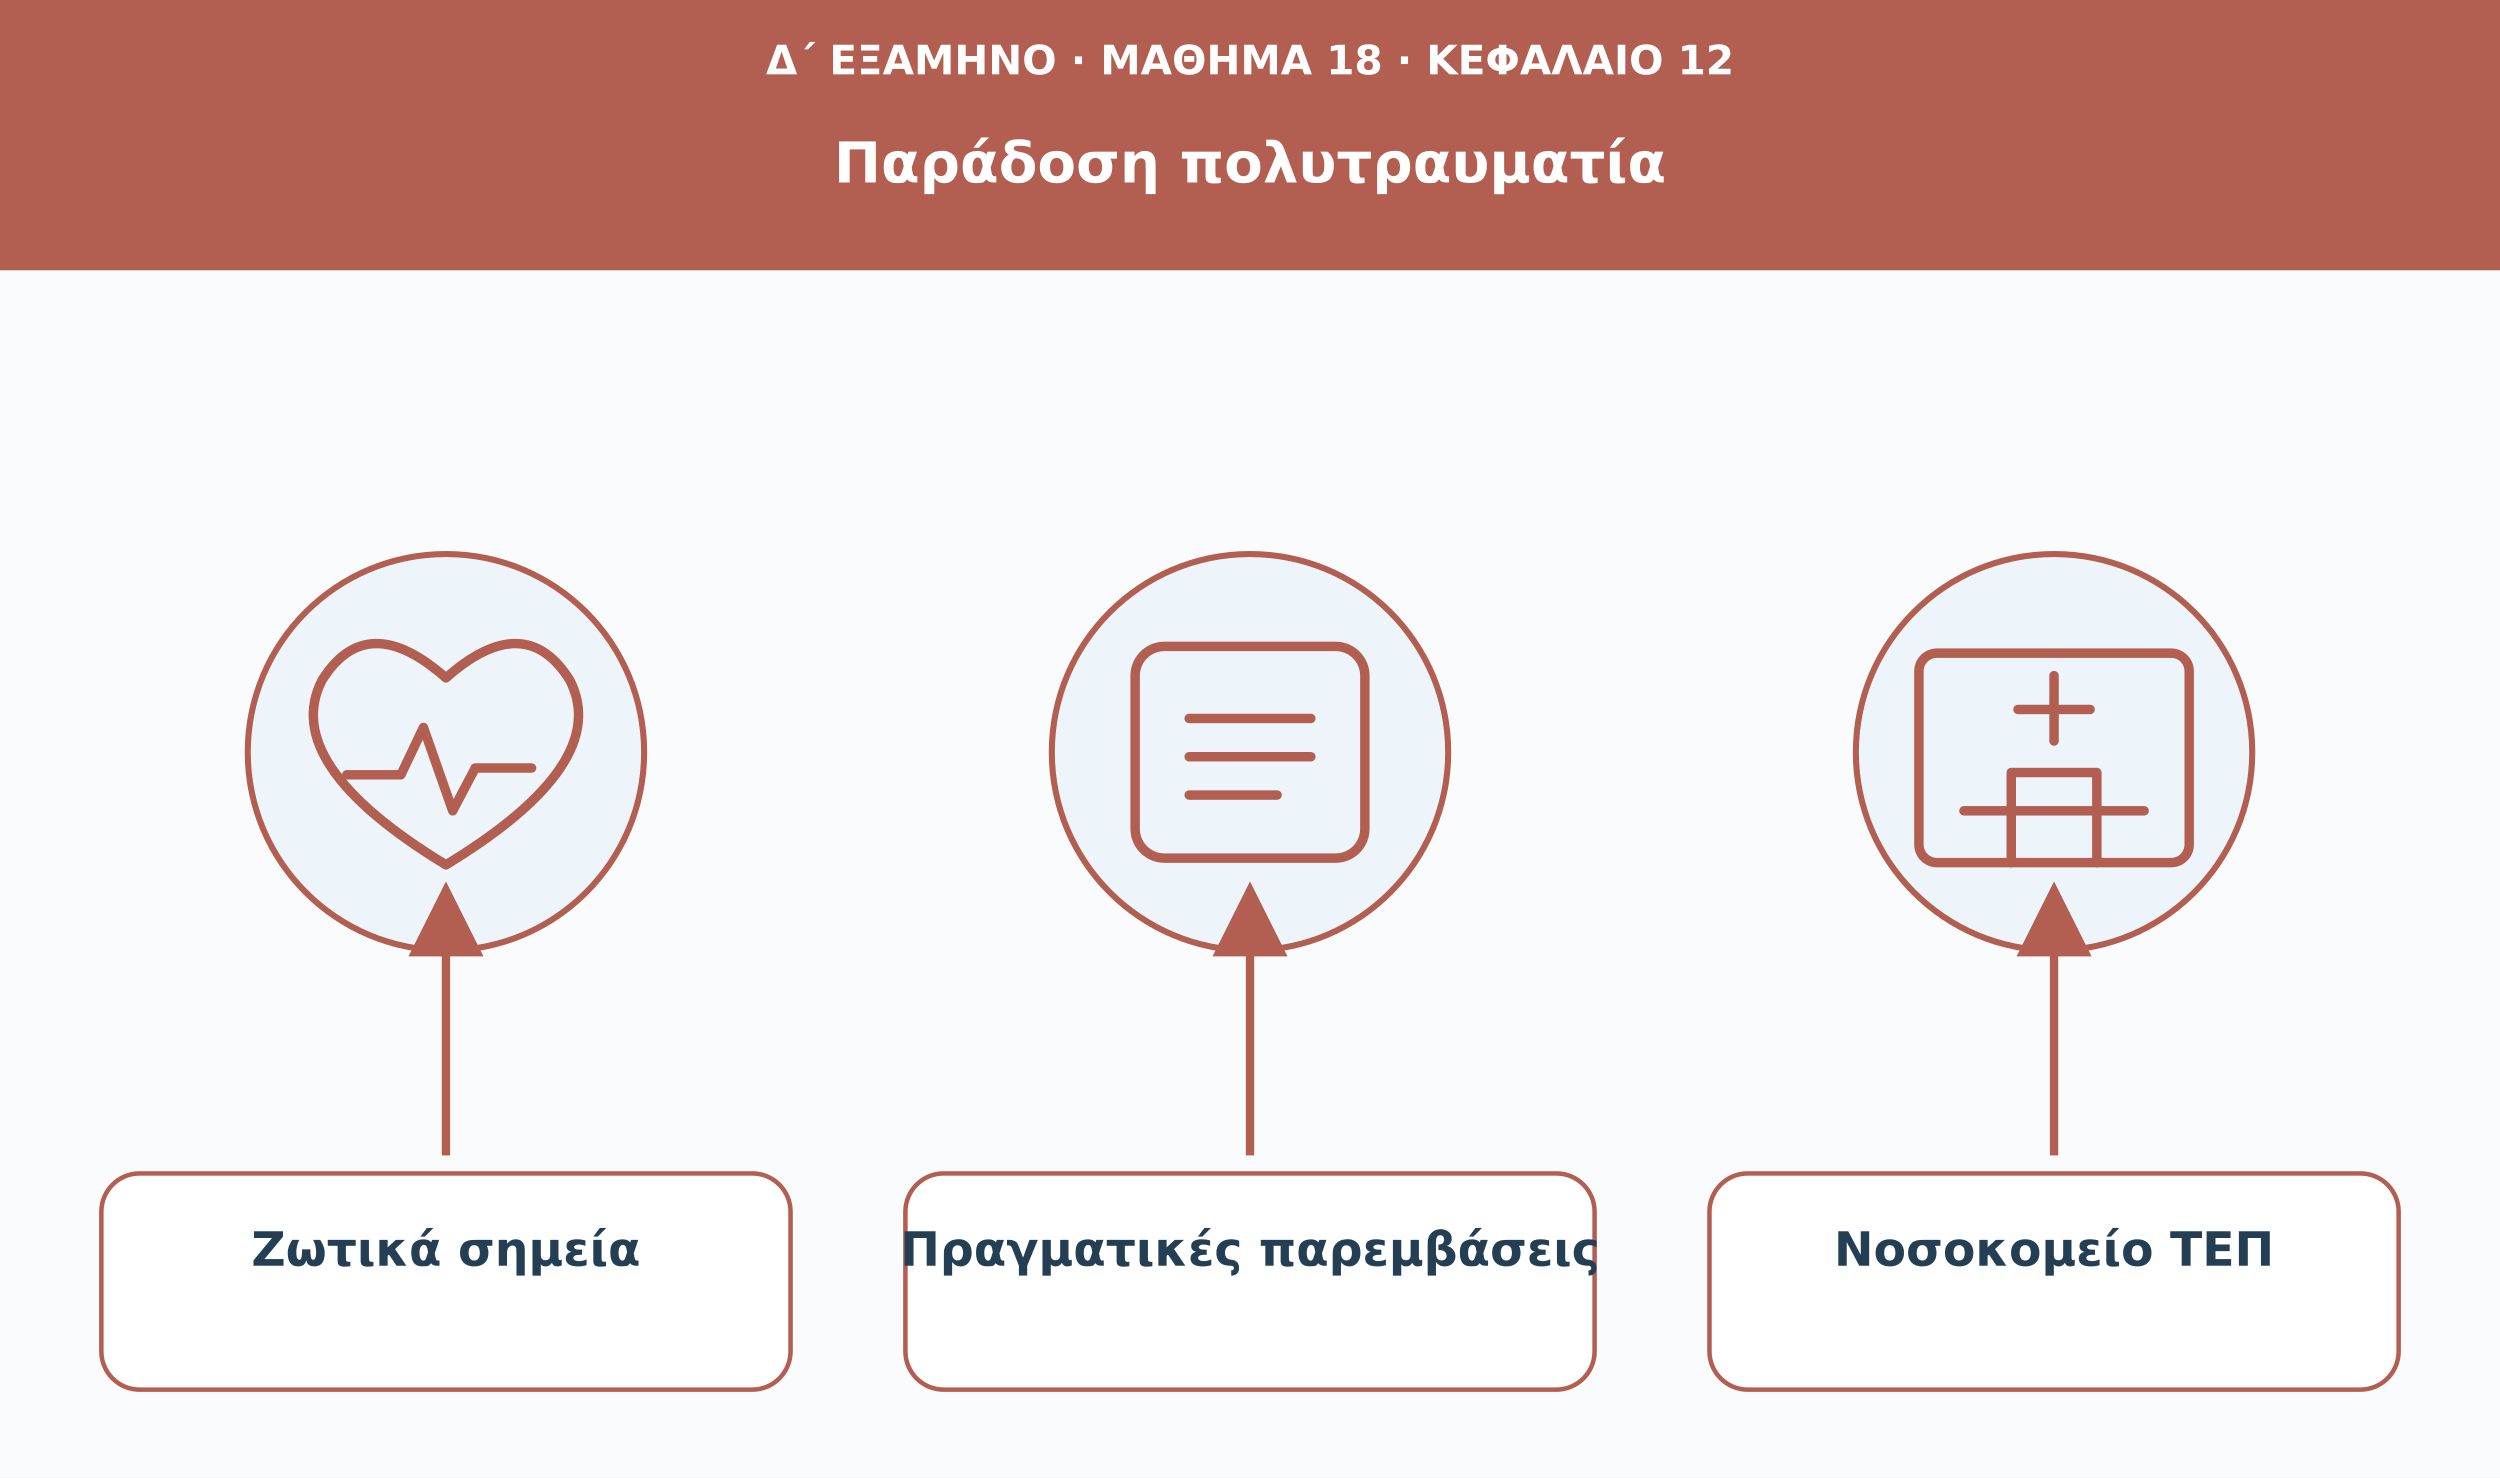
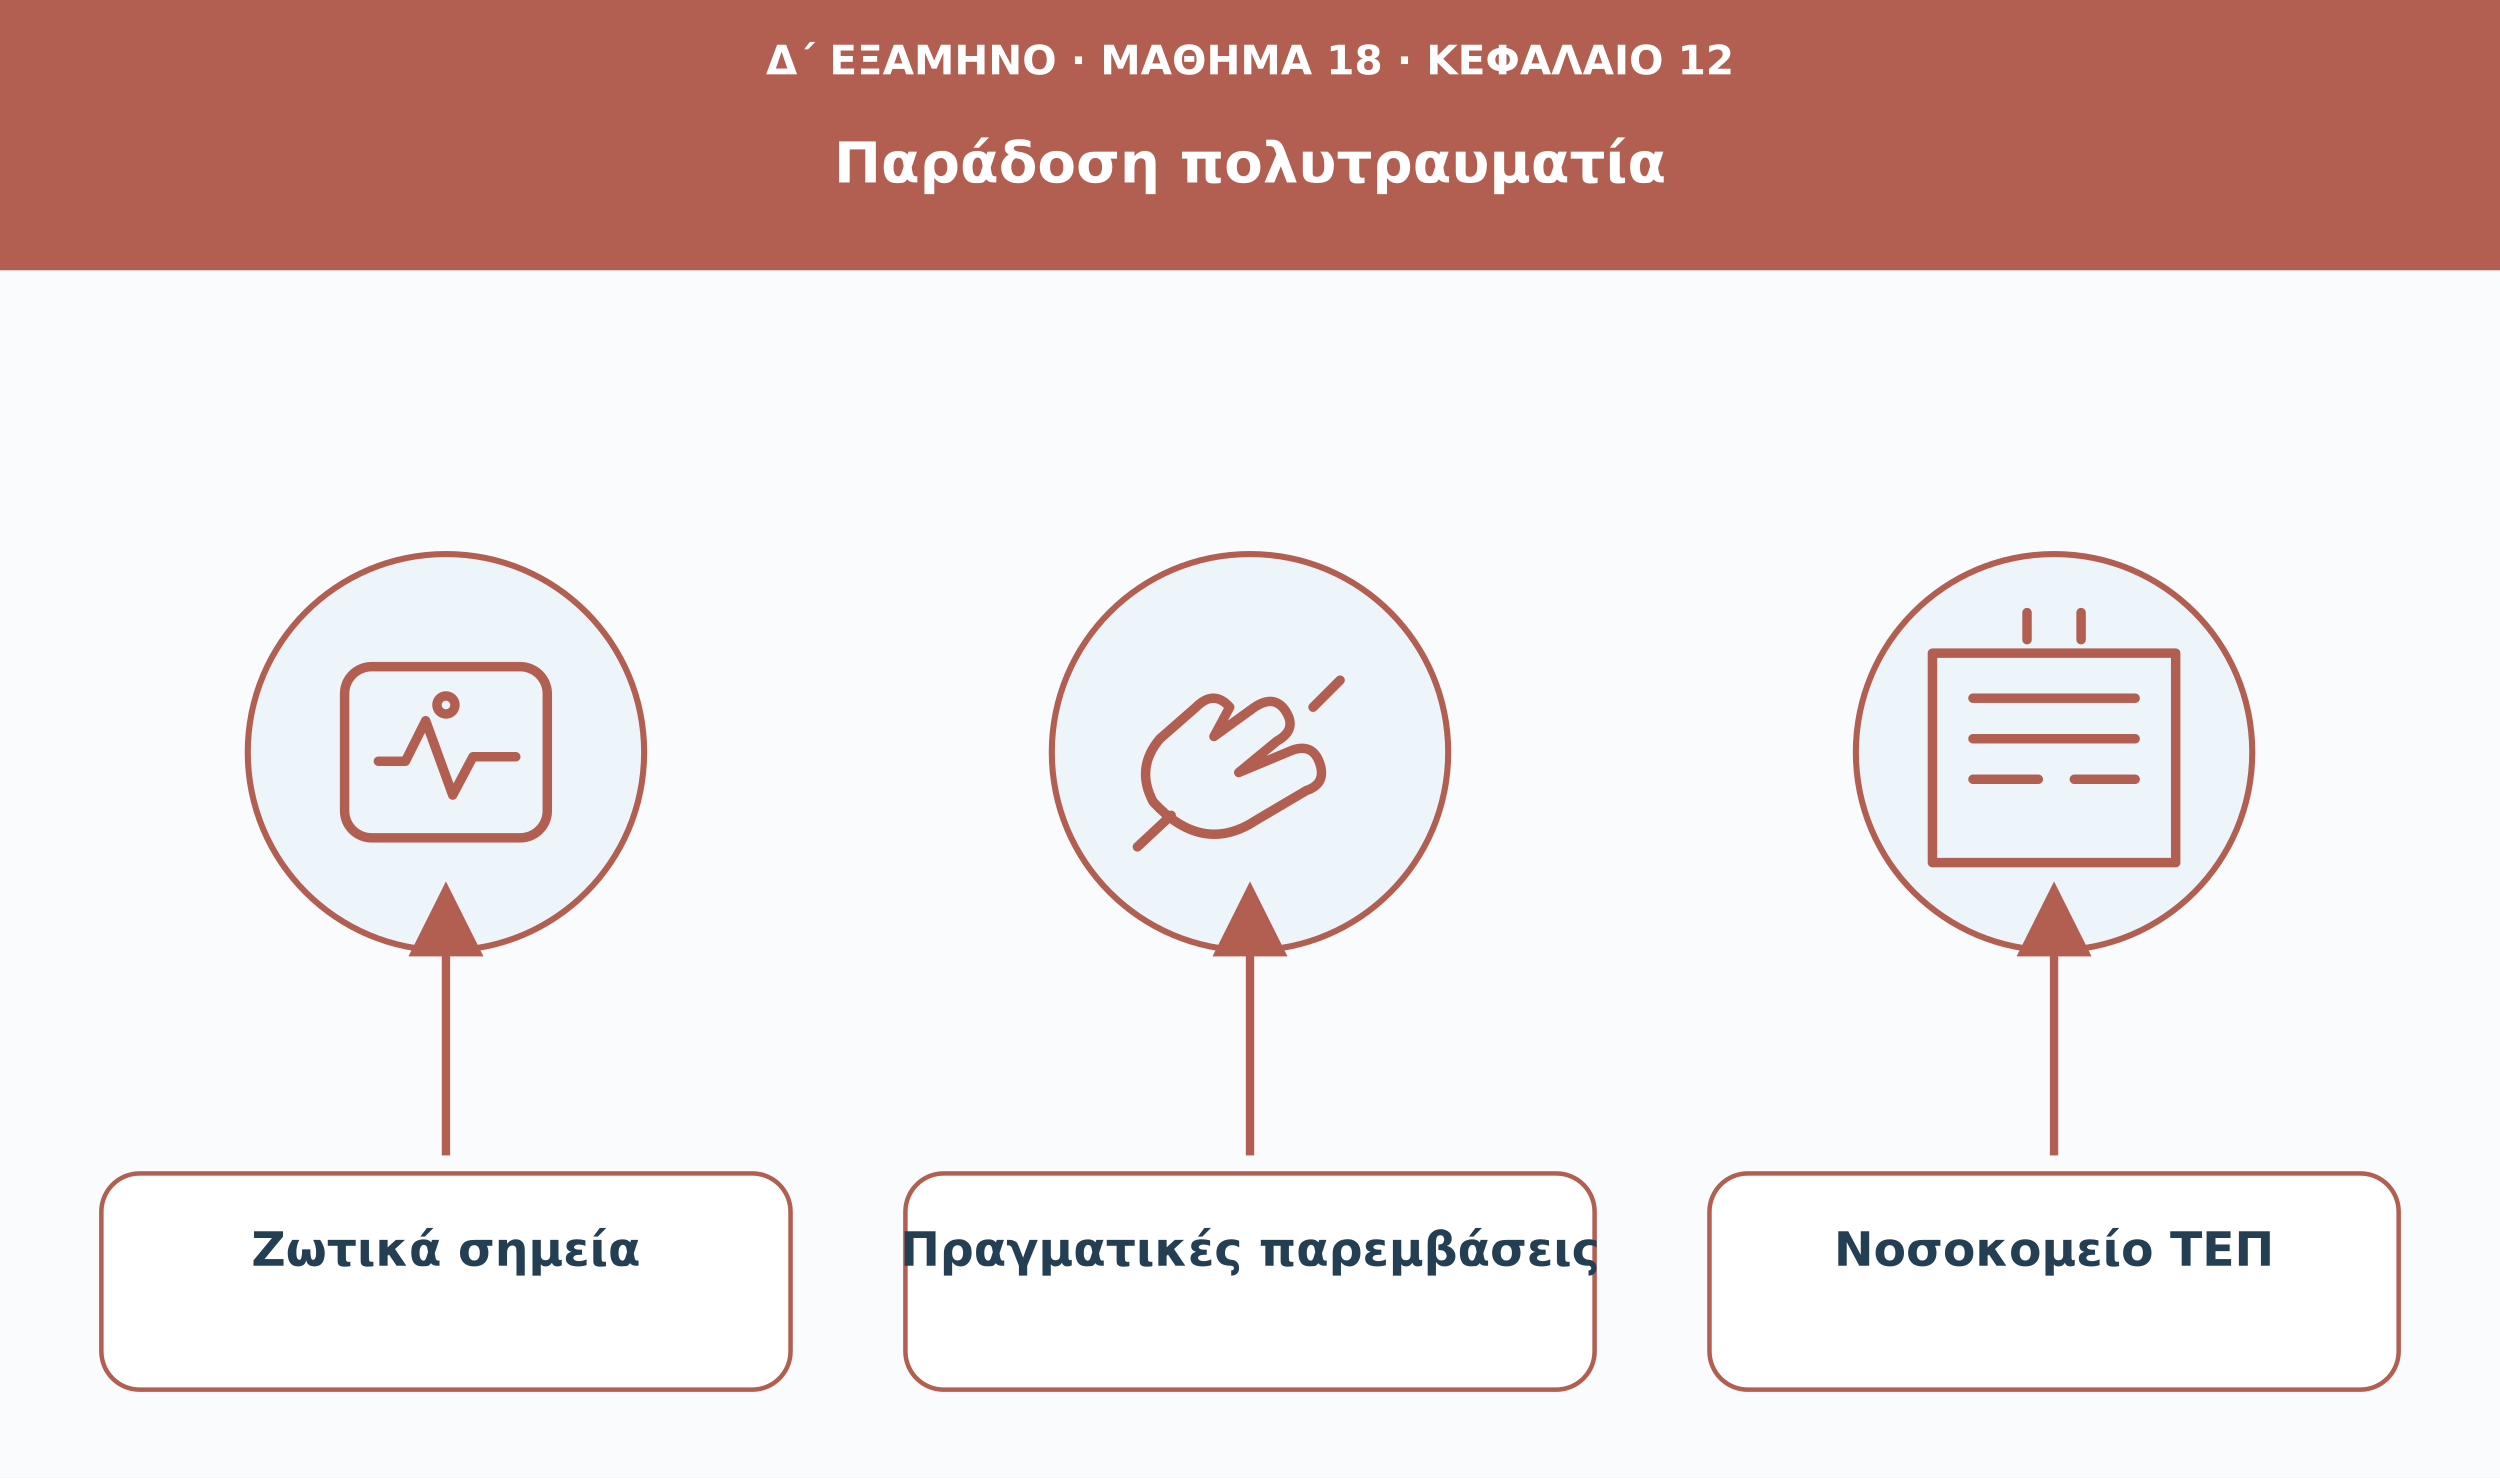
<svg xmlns="http://www.w3.org/2000/svg" viewBox="0 0 1110 656" role="img" aria-labelledby="t d">
  <defs>
    <marker id="arrow" viewBox="0 0 10 10" markerWidth="9" markerHeight="9" refX="8" refY="5" orient="auto">
      <path d="M0 0L10 5L0 10Z" fill="#b25e50" />
    </marker>
  </defs>
  <rect width="1110" height="656" fill="#f9fbfd" />
  <rect width="1110" height="120" fill="#b25e50" />
  <text x="555" y="33" font-family="DejaVu Sans,Arial,sans-serif" font-size="18" fill="#ffffff" font-weight="680" text-anchor="middle">Δ΄ ΕΞΑΜΗΝΟ · ΜΑΘΗΜΑ 18 · ΚΕΦΑΛΑΙΟ 12</text>
  <text x="555" y="81" font-family="DejaVu Sans,Arial,sans-serif" font-size="25" fill="#ffffff" font-weight="750" text-anchor="middle">Παράδοση πολυτραυματία</text>
  <circle cx="198" cy="334" r="88" fill="#edf5fa" stroke="#b25e50" stroke-width="2.7" />
  <g transform="translate(198 334)" fill="none" stroke="#b25e50" stroke-width="4.2" stroke-linecap="round" stroke-linejoin="round">
-     <path d="M0 50q-74-45-55-82q20-32 55-1q35-31 55 1q19 37-55 82Z" />
-     <path d="M-44 10h24l10-21 13 37 10-19h25" />
+     <rect x="-45" y="-38" width="90" height="76" rx="12" />
+     <path d="M-30 4h12l9-18 12 33 9-17h19" />
+     <circle cx="0" cy="-21" r="4" />
  </g>
  <path d="M198 513L198 398" stroke="#b25e50" stroke-width="3.7" marker-end="url(#arrow)" />
  <rect x="45" y="521" width="306" height="96" rx="17" fill="#fff" stroke="#b25e50" stroke-width="2" />
  <text x="198" y="562" font-family="DejaVu Sans,Arial,sans-serif" font-size="21" fill="#243f54" font-weight="700" text-anchor="middle">Ζωτικά σημεία</text>
  <circle cx="555" cy="334" r="88" fill="#edf5fa" stroke="#b25e50" stroke-width="2.7" />
  <g transform="translate(555 334)" fill="none" stroke="#b25e50" stroke-width="4.2" stroke-linecap="round" stroke-linejoin="round">
-     <rect x="-51" y="-47" width="102" height="94" rx="13" />
-     <path d="M-27-15h54m-54 17h54m-54 17h39" />
+     <path d="M-43 22q-8-15 3-28l16-14q8-8 15 0l-7 13 18-13q9-6 14 2t-4 13L-5 9l24-10q9-3 12 6t-6 12L3 30q-24 16-46-8Z" />
+     <path d="M-35 28l-15 14m78-62 12-12" />
  </g>
  <path d="M555 513L555 398" stroke="#b25e50" stroke-width="3.7" marker-end="url(#arrow)" />
  <rect x="402" y="521" width="306" height="96" rx="17" fill="#fff" stroke="#b25e50" stroke-width="2" />
  <text x="555" y="562" font-family="DejaVu Sans,Arial,sans-serif" font-size="21" fill="#243f54" font-weight="700" text-anchor="middle">Πραγματικές παρεμβάσεις</text>
  <circle cx="912" cy="334" r="88" fill="#edf5fa" stroke="#b25e50" stroke-width="2.7" />
  <g transform="translate(912 334)" fill="none" stroke="#b25e50" stroke-width="4.2" stroke-linecap="round" stroke-linejoin="round">
-     <rect x="-60" y="-44" width="120" height="93" rx="8" />
-     <path d="M0-34v29m-16-14h32M-40 26h80M-19 49V9h38v40" />
+     <path d="M-54-44h108v93H-54z" />
+     <path d="M-36-24h72M-36-6h72m-72 18h29m16 0h27" />
+     <path d="M-12-50v-12m24 12v-12" />
  </g>
  <path d="M912 513L912 398" stroke="#b25e50" stroke-width="3.7" marker-end="url(#arrow)" />
  <rect x="759" y="521" width="306" height="96" rx="17" fill="#fff" stroke="#b25e50" stroke-width="2" />
  <text x="912" y="562" font-family="DejaVu Sans,Arial,sans-serif" font-size="21" fill="#243f54" font-weight="700" text-anchor="middle">Νοσοκομείο ΤΕΠ</text>
</svg>
